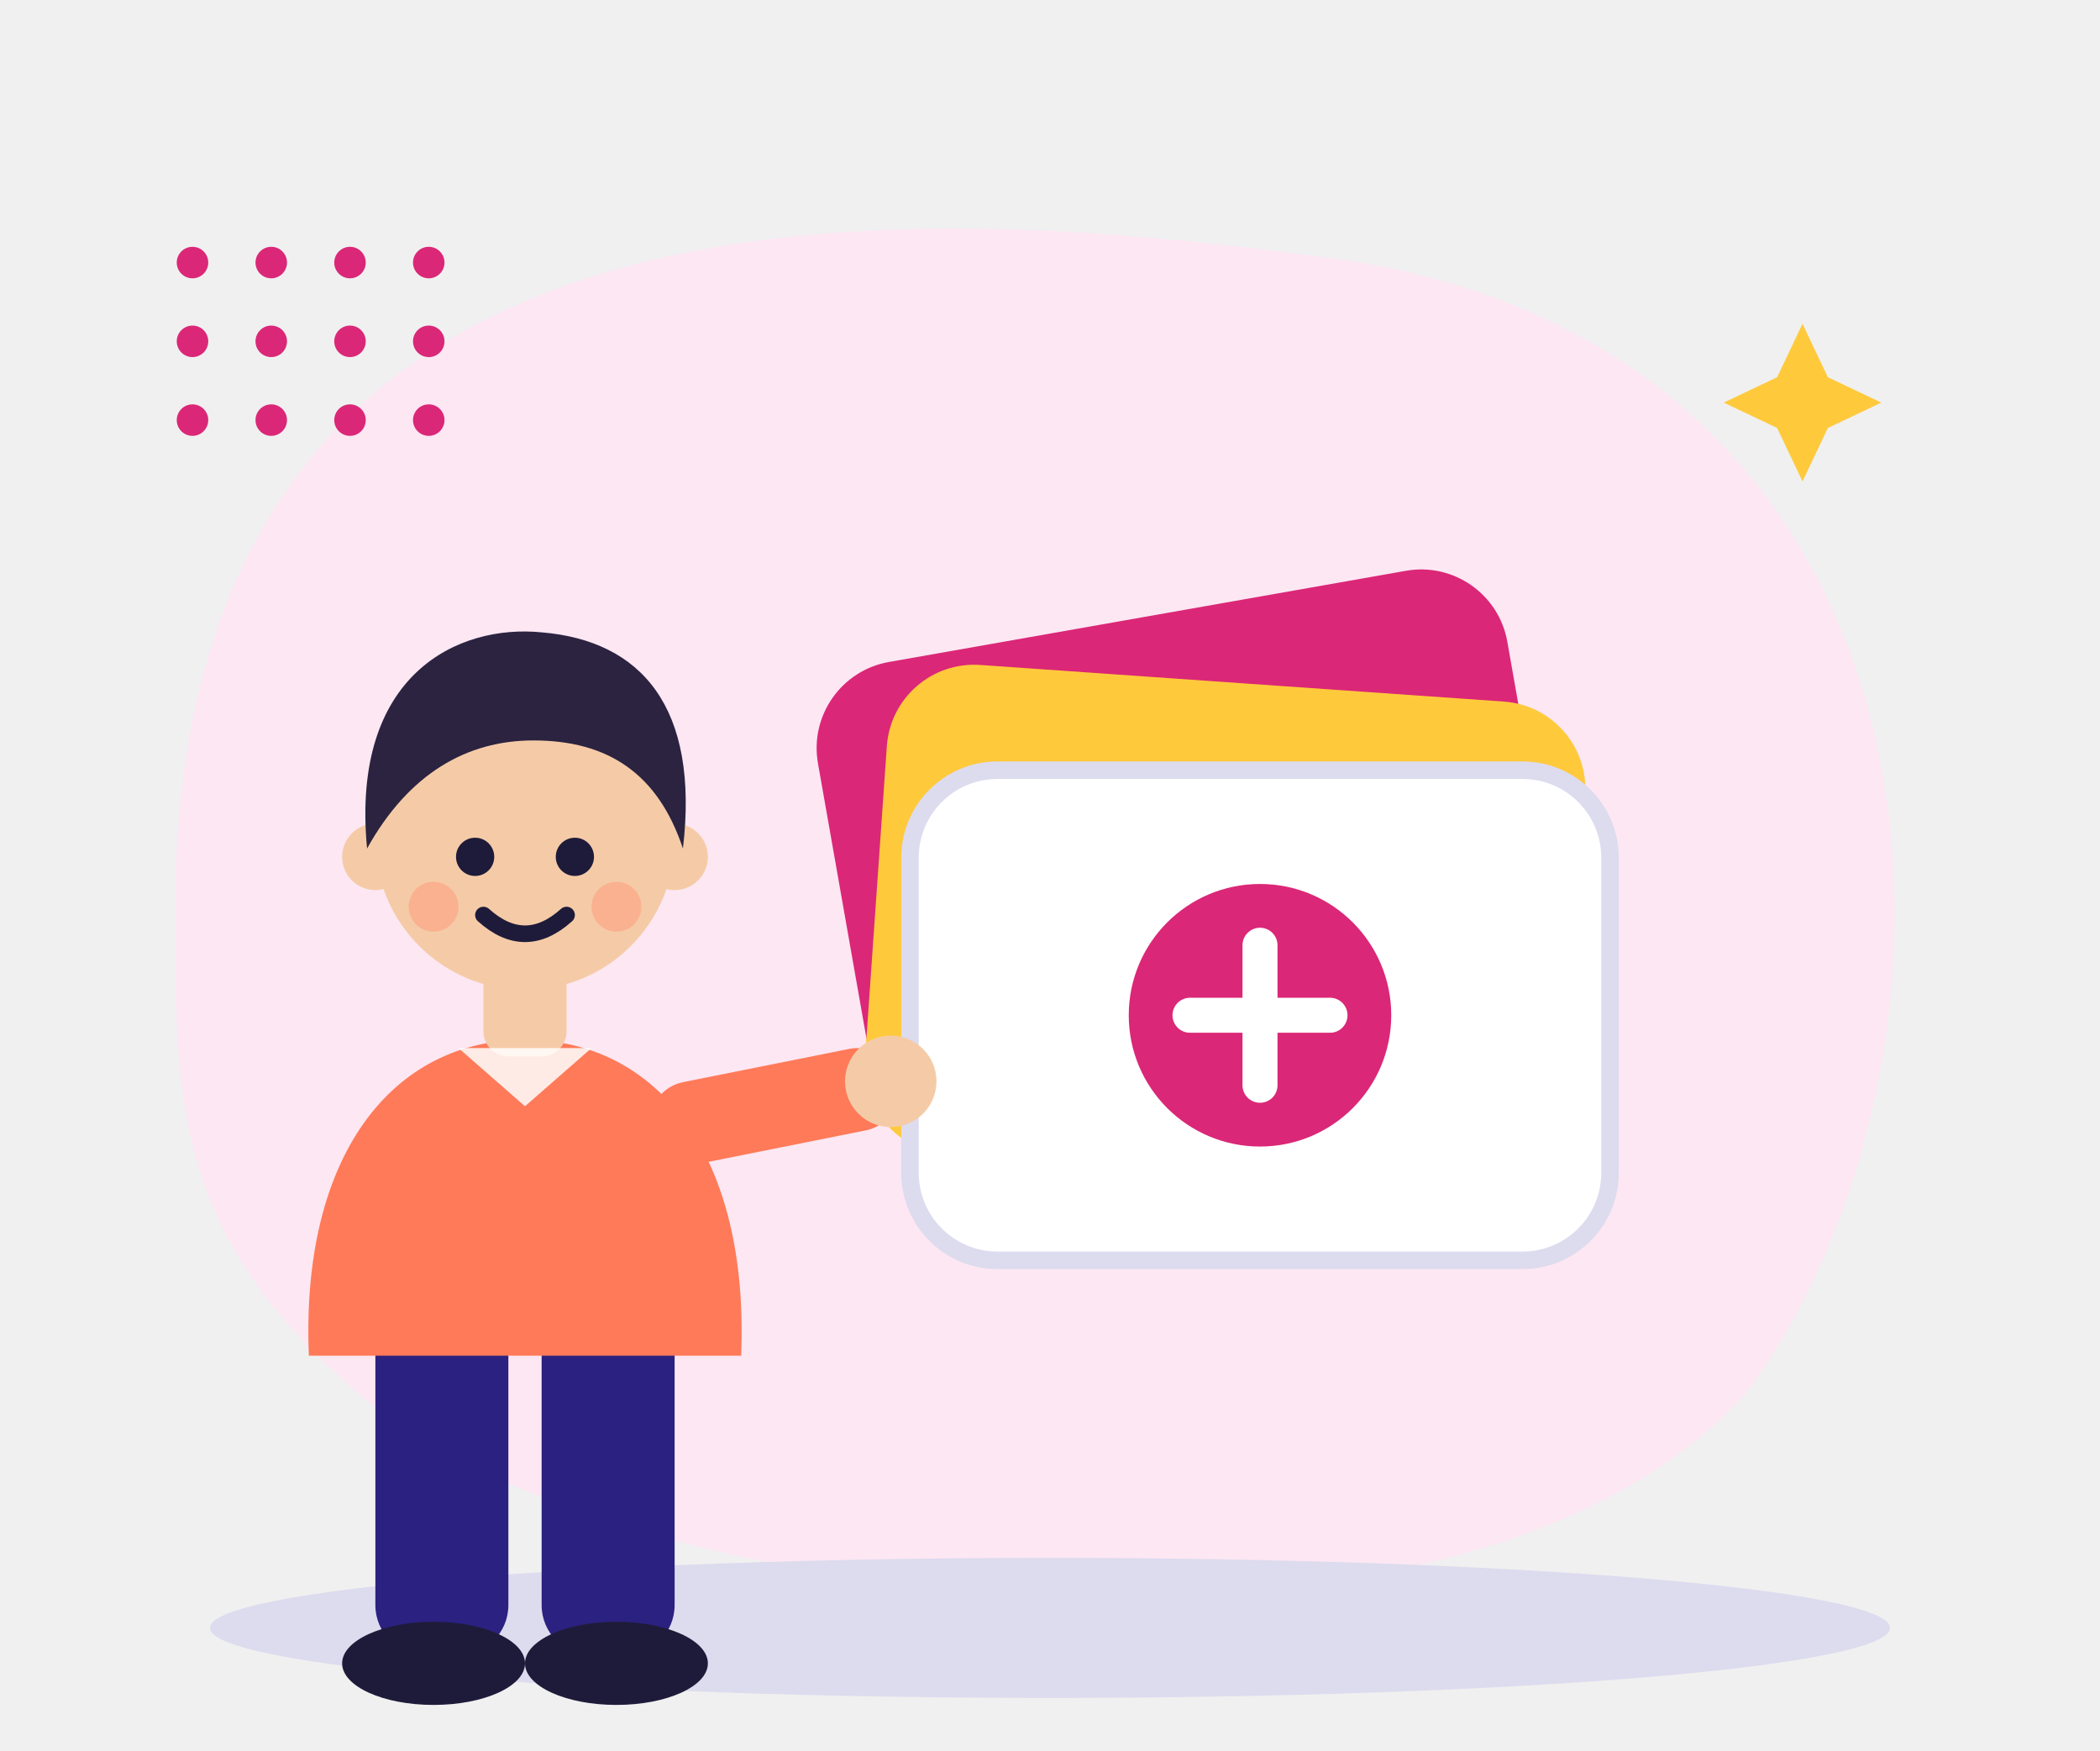
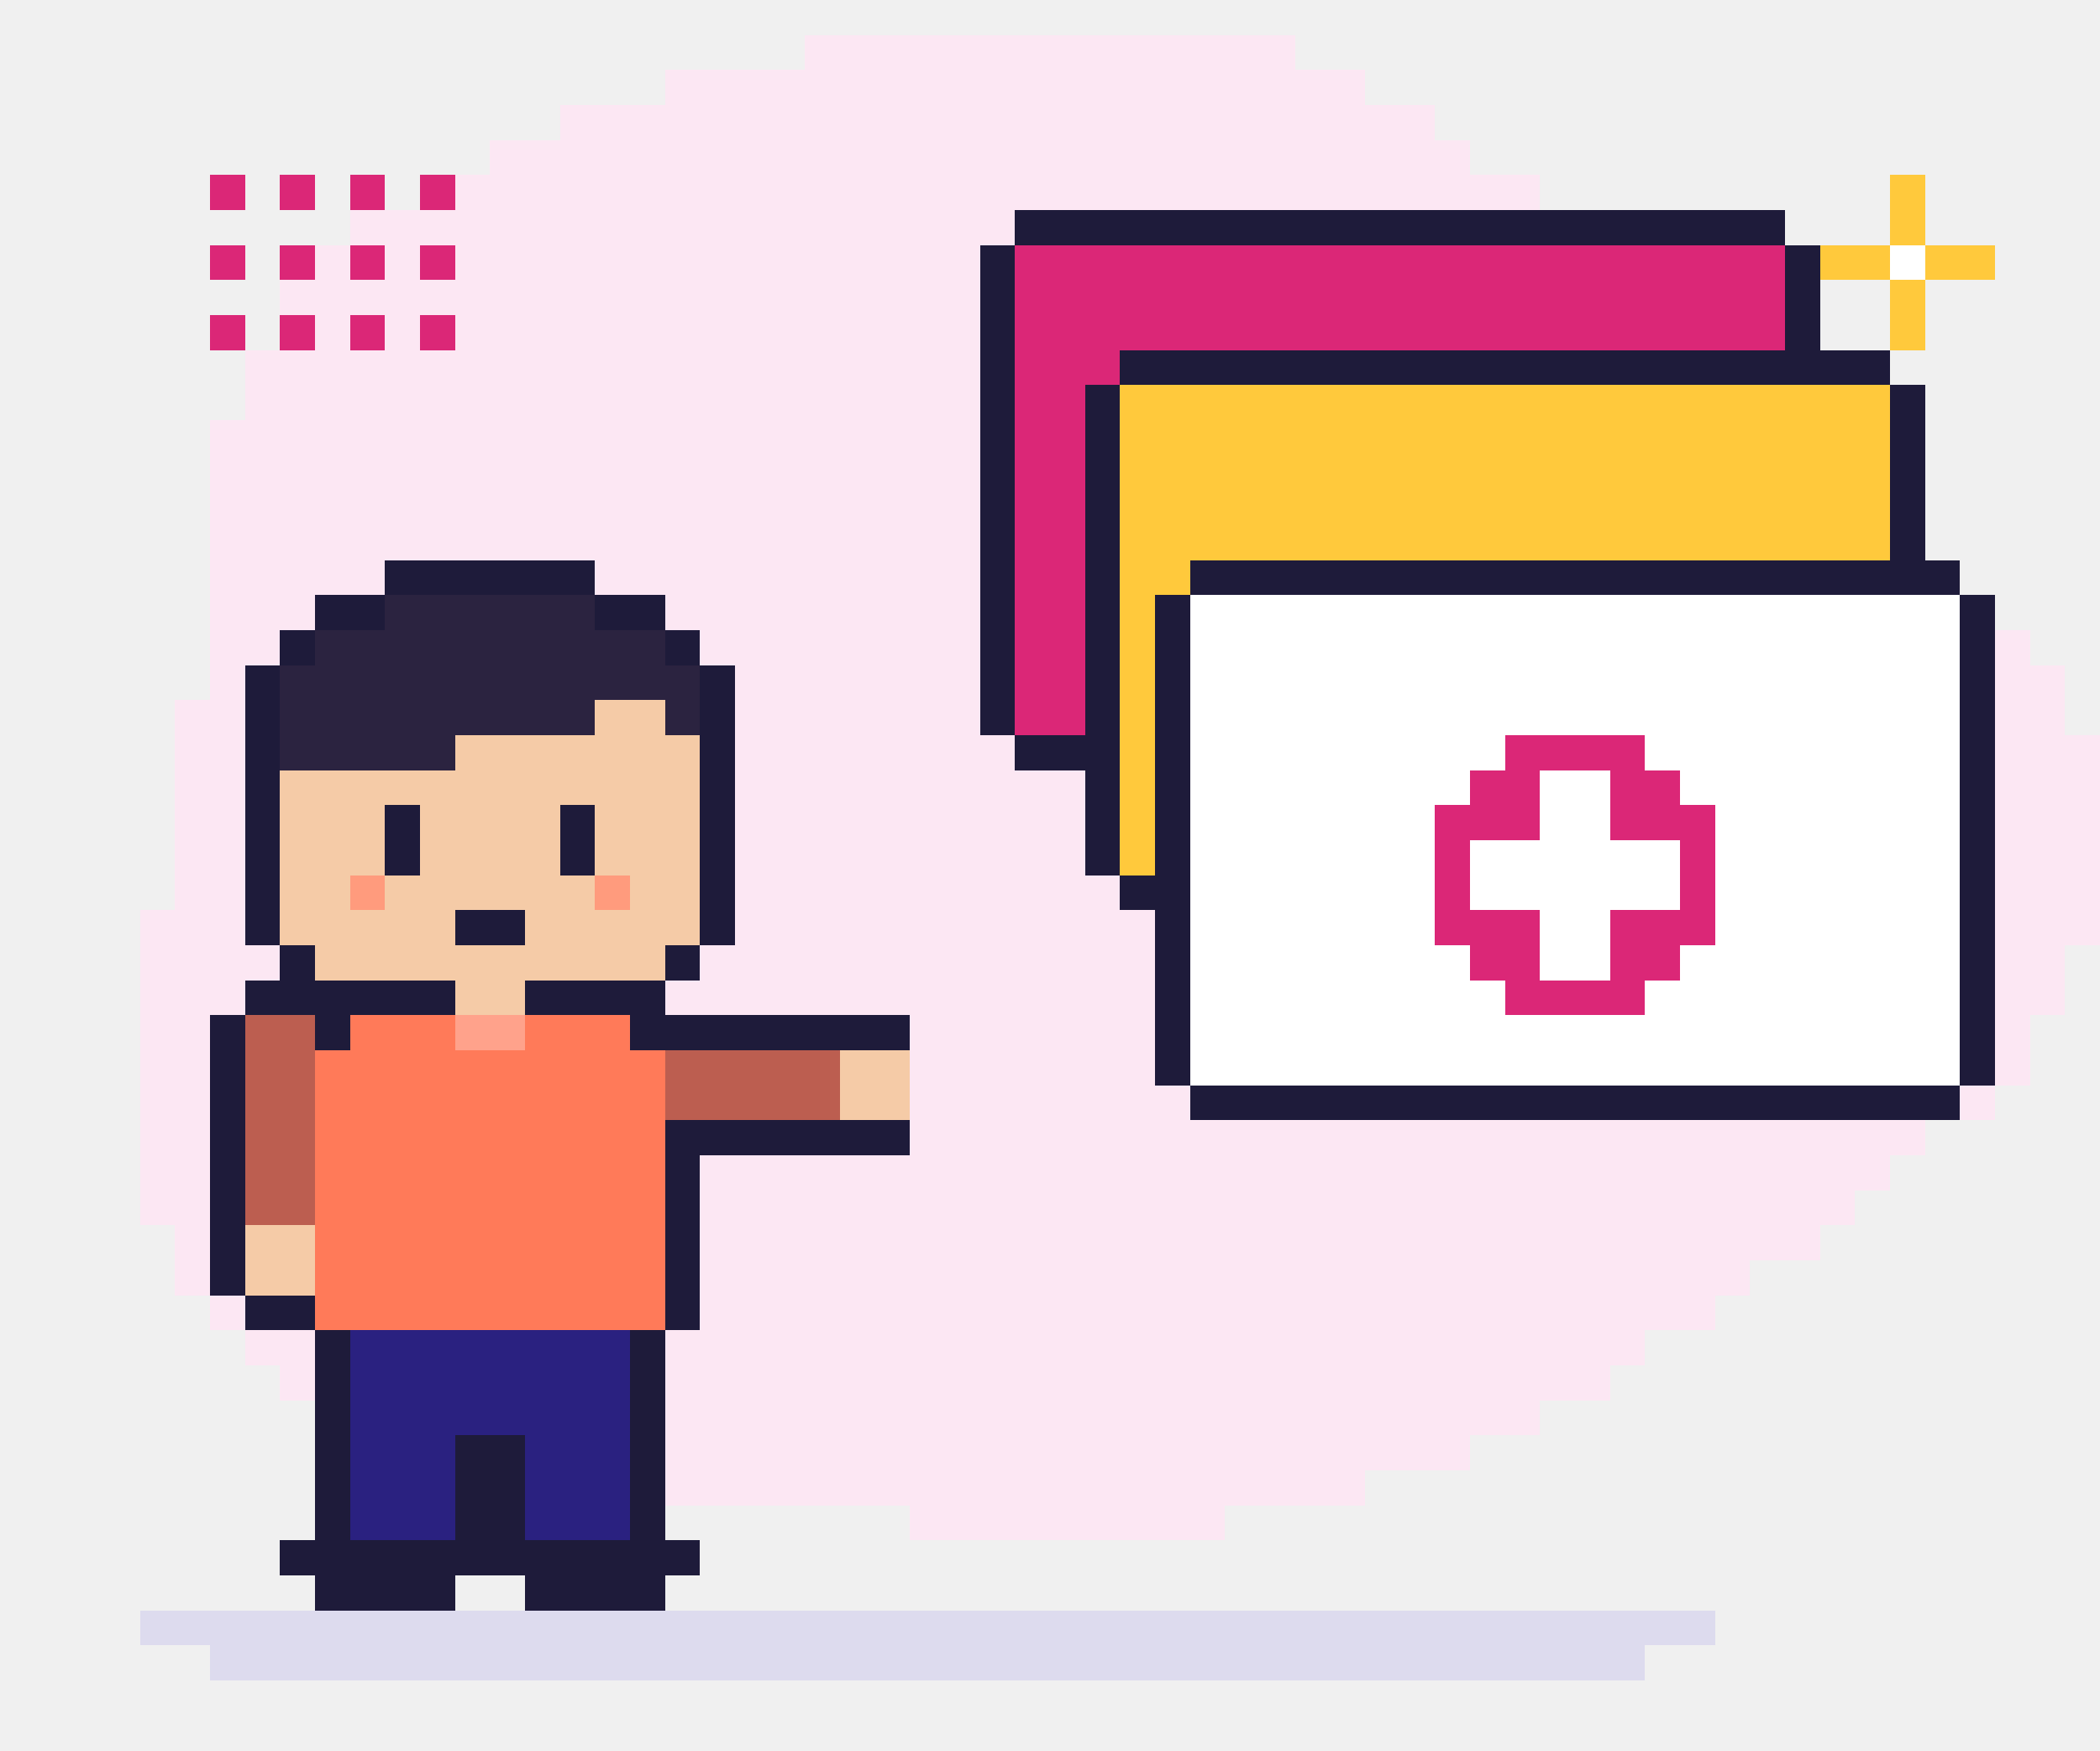
- <svg xmlns="http://www.w3.org/2000/svg" width="240" height="200" viewBox="0 0 240 200">
-   <path d="M20.0,104.0 C20.0,18.2 100.0,22.1 155.0,29.9 C225.0,41.6 228.0,119.6 200.0,158.6 C170.0,193.7 80.0,185.9 45.0,162.5 C20.0,143.0 20.0,127.4 20.0,104.0Z" fill="#FCE7F3" />
-   <circle cx="22" cy="30" r="1.8" fill="#DB2777" />
-   <circle cx="22" cy="39" r="1.8" fill="#DB2777" />
-   <circle cx="22" cy="48" r="1.8" fill="#DB2777" />
-   <circle cx="31" cy="30" r="1.8" fill="#DB2777" />
-   <circle cx="31" cy="39" r="1.8" fill="#DB2777" />
-   <circle cx="31" cy="48" r="1.8" fill="#DB2777" />
-   <circle cx="40" cy="30" r="1.8" fill="#DB2777" />
-   <circle cx="40" cy="39" r="1.8" fill="#DB2777" />
-   <circle cx="40" cy="48" r="1.8" fill="#DB2777" />
-   <circle cx="49" cy="30" r="1.8" fill="#DB2777" />
-   <circle cx="49" cy="39" r="1.8" fill="#DB2777" />
-   <circle cx="49" cy="48" r="1.8" fill="#DB2777" />
-   <polygon points="206.0,37.0 208.9,43.1 215.0,46.0 208.9,48.9 206.0,55.0 203.1,48.9 197.0,46.0 203.1,43.1" fill="#FFC93C" />
-   <ellipse cx="120" cy="186" rx="96" ry="8" fill="#DDDBEE" />
-   <rect x="96" y="70" width="80" height="56" rx="10" fill="#DB2777" transform="rotate(-10 136 98)" />
-   <rect x="100" y="78" width="80" height="56" rx="10" fill="#FFC93C" transform="rotate(4 140 106)" />
-   <rect x="104" y="88" width="80" height="56" rx="10" fill="#FFFFFF" stroke="#DDDBEE" stroke-width="2" />
-   <circle cx="144" cy="116" r="15" fill="#DB2777" />
-   <path d="M144,108 L144,124 M136,116 L152,116" stroke="#FFFFFF" stroke-width="4" stroke-linecap="round" />
-   <g transform="translate(60,96) scale(0.95,0.95)">
-     <rect x="-18" y="56" width="16" height="42" rx="6" fill="#2A2180" />
-     <rect x="2" y="56" width="16" height="42" rx="6" fill="#2A2180" />
-     <ellipse cx="-11" cy="99" rx="11" ry="5" fill="#1E1B3A" />
-     <ellipse cx="11" cy="99" rx="11" ry="5" fill="#1E1B3A" />
-     <path d="M-26,62 C-27,38 -16,24 0,24 C16,24 27,38 26,62Z" fill="#FF7A59" />
-     <rect x="-5" y="14" width="10" height="12" rx="3" fill="#F5CBA7" />
-     <path d="M-8,25 L0,32 L8,25Z" fill="#FFFFFF" fill-opacity="0.85" />
-     <circle cx="-18" cy="2" r="4" fill="#F5CBA7" />
-     <circle cx="18" cy="2" r="4" fill="#F5CBA7" />
-     <circle cx="0" cy="0" r="18" fill="#F5CBA7" />
-     <path d="M-19,1 C-21,-20 -8,-26 2,-25 C14,-24 21,-16 19,1 C16,-8 10,-12 1,-12 C-7,-12 -14,-8 -19,1Z" fill="#2B2340" />
-     <circle cx="-6" cy="2" r="2.3" fill="#1E1B3A" />
-     <circle cx="6" cy="2" r="2.3" fill="#1E1B3A" />
-     <circle cx="-11" cy="8" r="3" fill="#FF9B7D" fill-opacity="0.55" />
-     <circle cx="11" cy="8" r="3" fill="#FF9B7D" fill-opacity="0.55" />
-     <path d="M-5,9 Q0,13.5 5,9" fill="none" stroke="#1E1B3A" stroke-width="2" stroke-linecap="round" />
-     <path d="M20,34 L40,30" fill="none" stroke="#FF7A59" stroke-width="10" stroke-linecap="round" stroke-linejoin="round" />
-     <circle cx="44" cy="29" r="5.5" fill="#F5CBA7" />
-   </g>
+ <svg xmlns="http://www.w3.org/2000/svg" width="240" height="200" viewBox="0 0 60 50" shape-rendering="crispEdges">
+   <path fill="#1E1B3A" d="M6 29h1v8h-1zM7 19h1v8h-1zM7 37h2v1h-2zM7 28h6v1h-6zM8 18h1v1h-1zM8 27h1v1h-1zM8 44h12v1h-12zM9 29h1v1h-1zM9 38h1v6h-1zM9 17h2v1h-2zM9 45h4v1h-4zM11 23h1v2h-1zM11 16h6v1h-6zM13 26h2v1h-2zM13 41h2v3h-2zM15 28h4v1h-4zM15 45h4v1h-4zM16 23h1v2h-1zM17 17h2v1h-2zM18 38h1v6h-1zM18 29h8v1h-8zM19 18h1v1h-1zM19 27h1v1h-1zM19 33h1v5h-1zM19 32h7v1h-7zM20 19h1v8h-1zM28 7h1v14h-1zM29 21h3v1h-3zM29 6h22v1h-22zM31 11h1v10h-1zM31 22h1v3h-1zM32 25h2v1h-2zM32 10h22v1h-22zM33 17h1v8h-1zM33 26h1v5h-1zM34 16h22v1h-22zM34 31h22v1h-22zM51 7h1v3h-1zM54 11h1v5h-1zM56 17h1v14h-1z" />
+   <path fill="#2A2180" d="M10 41h3v3h-3zM10 38h8v3h-8zM15 41h3v3h-3z" />
+   <path fill="#2B2340" d="M8 21h5v1h-5zM8 20h9v1h-9zM8 19h12v1h-12zM9 18h10v1h-10zM11 17h6v1h-6zM19 20h1v1h-1z" />
+   <path fill="#BC5E50" d="M7 29h2v6h-2zM19 30h5v2h-5z" />
+   <path fill="#DB2777" d="M6 5h1v1h-1zM6 7h1v1h-1zM6 9h1v1h-1zM8 5h1v1h-1zM8 7h1v1h-1zM8 9h1v1h-1zM10 5h1v1h-1zM10 7h1v1h-1zM10 9h1v1h-1zM12 5h1v1h-1zM12 7h1v1h-1zM12 9h1v1h-1zM29 11h2v10h-2zM29 10h3v1h-3zM29 7h22v3h-22zM41 24h1v2h-1zM41 23h3v1h-3zM41 26h3v1h-3zM42 22h2v1h-2zM42 27h2v1h-2zM43 21h4v1h-4zM43 28h4v1h-4zM46 22h2v1h-2zM46 27h2v1h-2zM46 23h3v1h-3zM46 26h3v1h-3zM48 24h1v2h-1z" />
+   <path fill="#DDDBEE" d="M4 46h45v1h-45zM6 47h41v1h-41z" />
+   <path fill="#F5CBA7" d="M7 35h2v2h-2zM8 25h2v1h-2zM8 23h3v2h-3zM8 26h5v1h-5zM8 22h12v1h-12zM9 27h10v1h-10zM11 25h6v1h-6zM12 23h4v2h-4zM13 28h2v1h-2zM13 21h7v1h-7zM15 26h5v1h-5zM17 20h2v1h-2zM17 23h3v2h-3zM18 25h2v1h-2zM24 30h2v2h-2z" />
+   <path fill="#FCE7F3" d="M4 29h2v6h-2zM4 26h3v1h-3zM4 28h3v1h-3zM4 27h4v1h-4zM5 35h1v2h-1zM5 20h2v6h-2zM6 19h1v1h-1zM6 37h1v1h-1zM6 18h2v1h-2zM6 17h3v1h-3zM6 16h5v1h-5zM6 12h22v4h-22zM7 38h2v1h-2zM7 10h21v2h-21zM8 39h1v1h-1zM8 8h20v1h-20zM9 7h1v1h-1zM9 9h1v1h-1zM10 6h19v1h-19zM11 7h1v1h-1zM11 9h1v1h-1zM13 7h15v1h-15zM13 9h15v1h-15zM13 5h31v1h-31zM14 4h28v1h-28zM16 3h25v1h-25zM17 16h11v1h-11zM19 17h9v1h-9zM19 28h14v1h-14zM19 2h20v1h-20zM19 42h20v1h-20zM19 41h23v1h-23zM19 40h25v1h-25zM19 39h27v1h-27zM19 38h28v1h-28zM20 18h8v1h-8zM20 27h13v1h-13zM20 37h29v1h-29zM20 36h30v1h-30zM20 35h32v1h-32zM20 34h33v1h-33zM20 33h34v1h-34zM21 19h7v2h-7zM21 21h8v1h-8zM21 22h10v3h-10zM21 25h11v1h-11zM21 26h12v1h-12zM23 1h14v1h-14zM26 29h7v2h-7zM26 31h8v1h-8zM26 43h9v1h-9zM26 32h29v1h-29zM56 31h1v1h-1zM57 18h1v1h-1zM57 29h1v2h-1zM57 19h2v2h-2zM57 27h2v2h-2zM57 21h3v6h-3z" />
+   <path fill="#FF7A59" d="M9 30h10v8h-10zM10 29h3v1h-3zM15 29h3v1h-3z" />
+   <path fill="#FF9B7D" d="M10 25h1v1h-1zM17 25h1v1h-1z" />
+   <path fill="#FFA28B" d="M13 29h2v1h-2z" />
+   <path fill="#FFC93C" d="M32 17h1v8h-1zM32 16h2v1h-2zM32 11h22v5h-22zM52 7h2v1h-2zM54 5h1v2h-1zM54 8h1v2h-1zM55 7h2v1h-2z" />
+   <path fill="#FFFFFF" d="M34 23h7v4h-7zM34 22h8v1h-8zM34 27h8v1h-8zM34 21h9v1h-9zM34 28h9v1h-9zM34 17h22v4h-22zM34 29h22v2h-22zM42 24h6v2h-6zM44 22h2v2h-2zM44 26h2v2h-2zM47 21h9v1h-9zM47 28h9v1h-9zM48 22h8v1h-8zM48 27h8v1h-8zM49 23h7v4h-7zM54 7h1v1h-1z" />
</svg>
